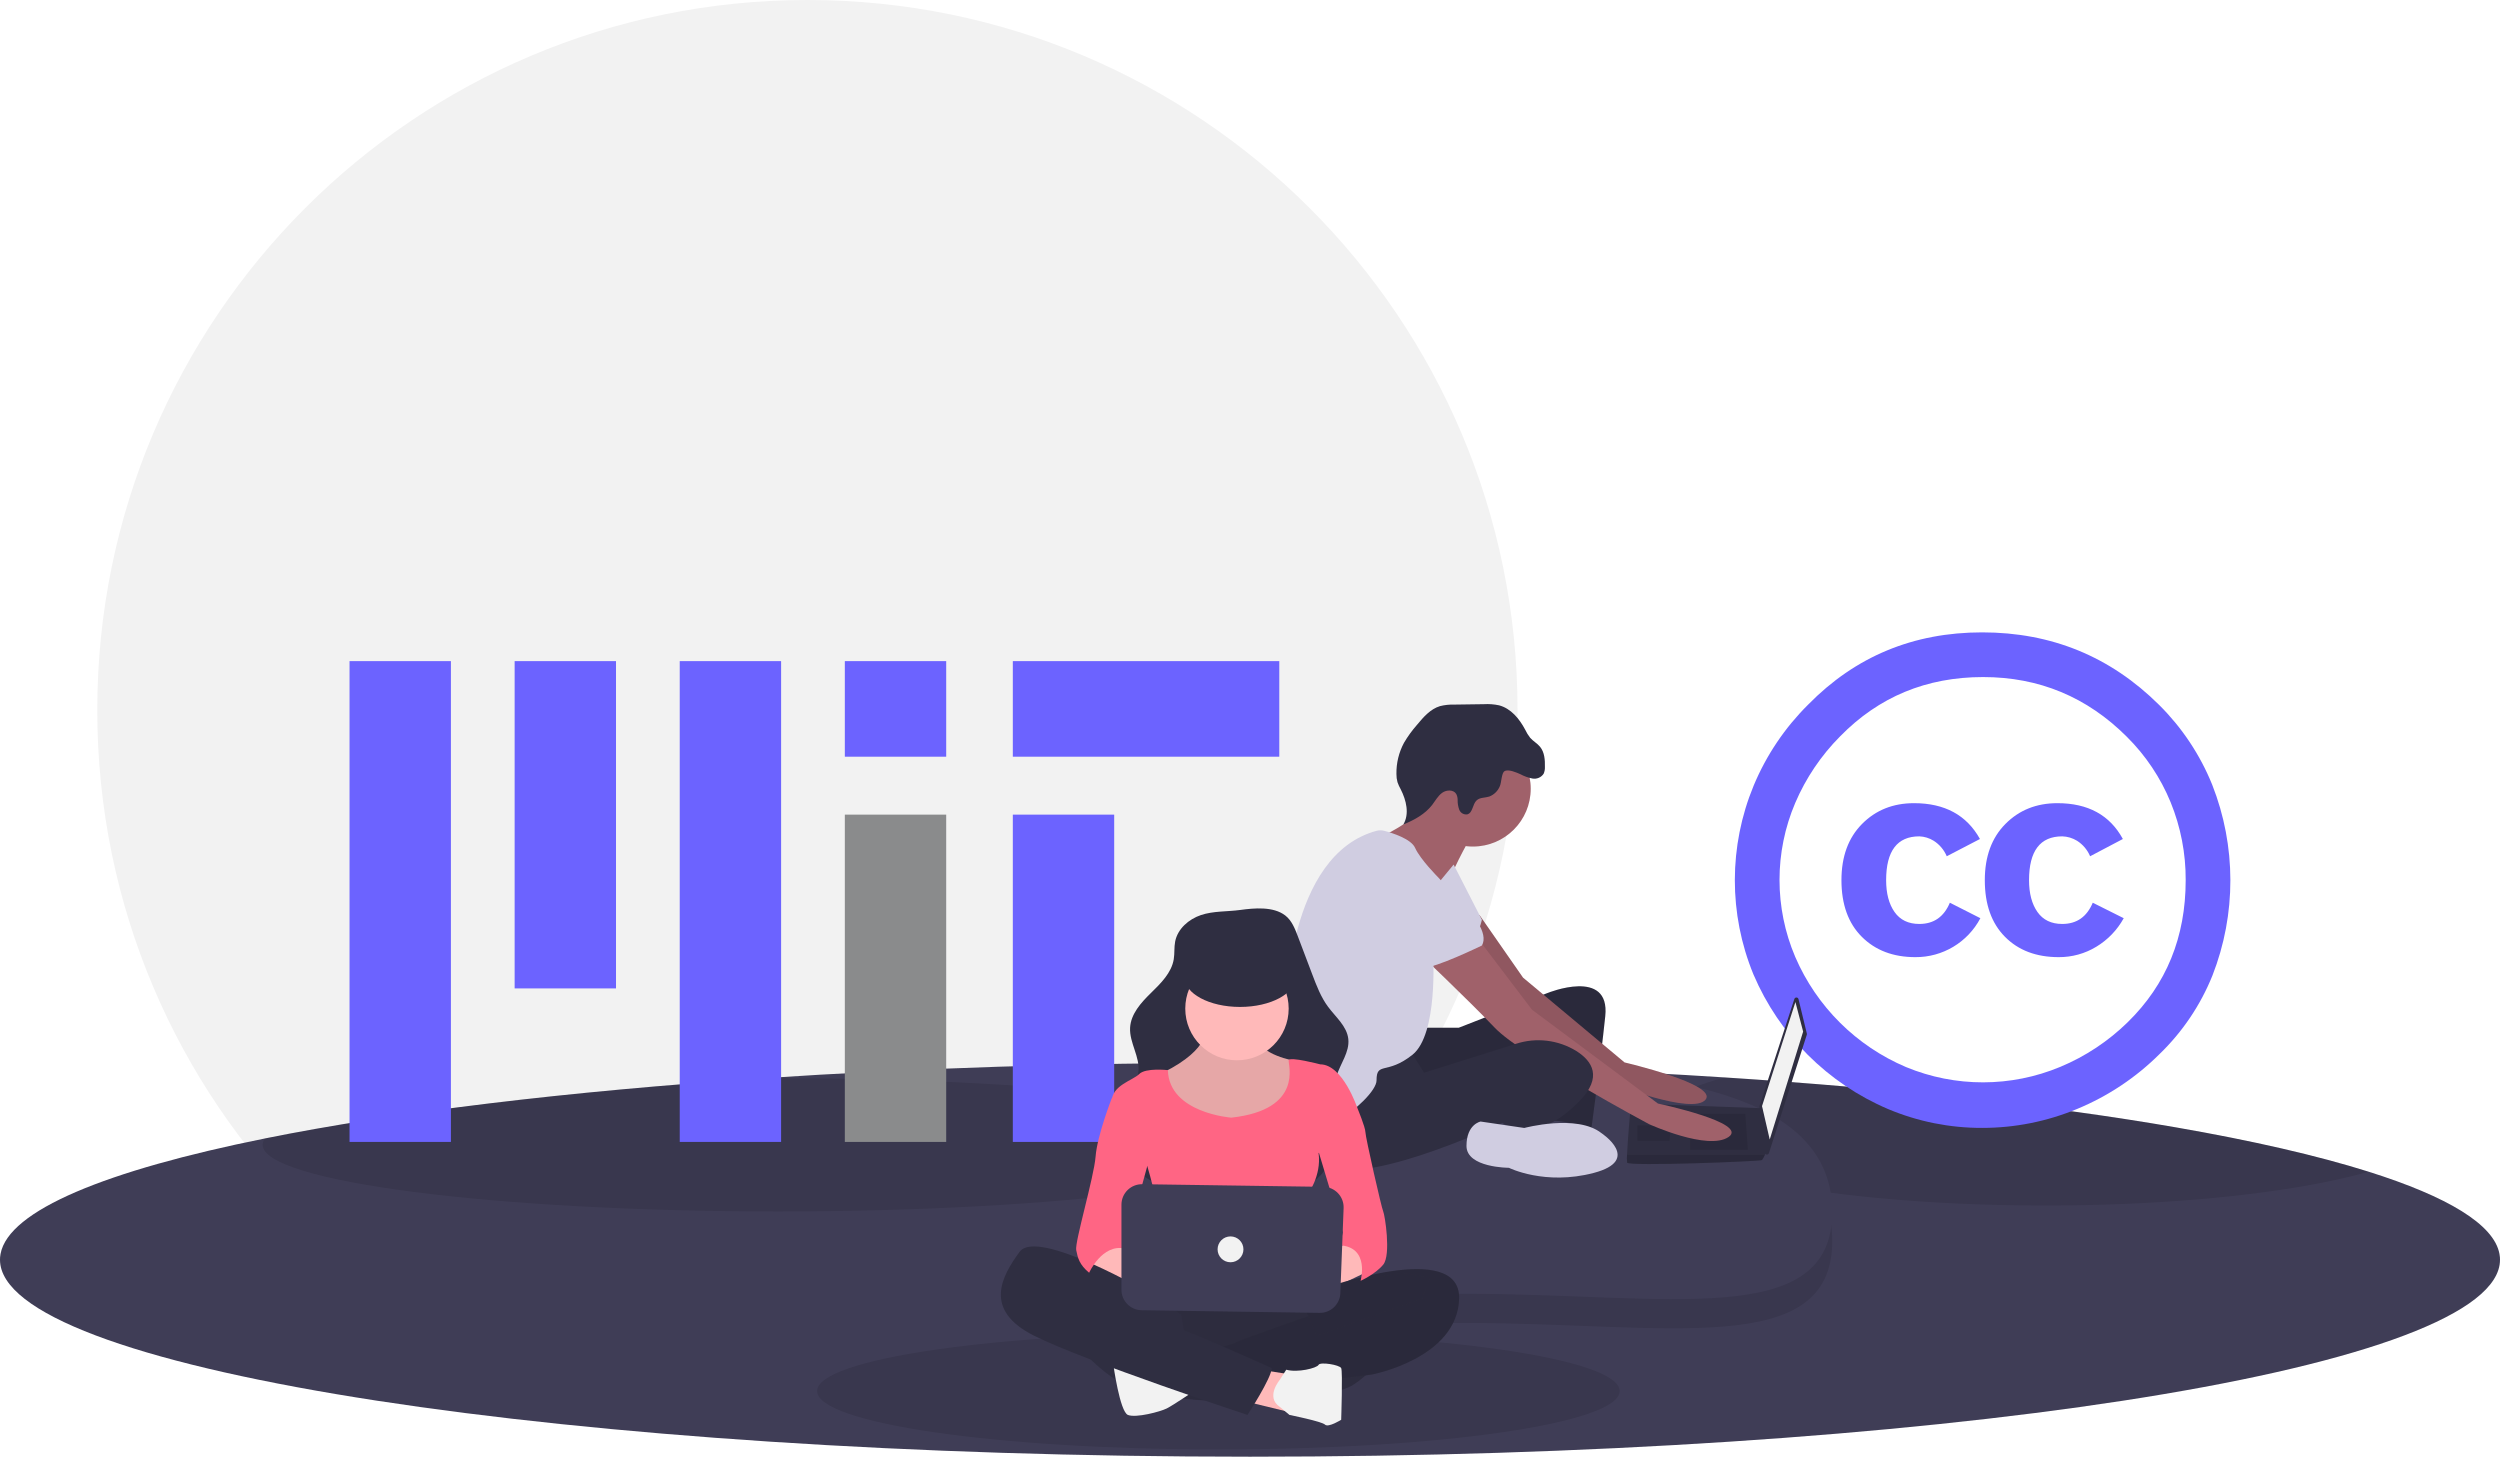
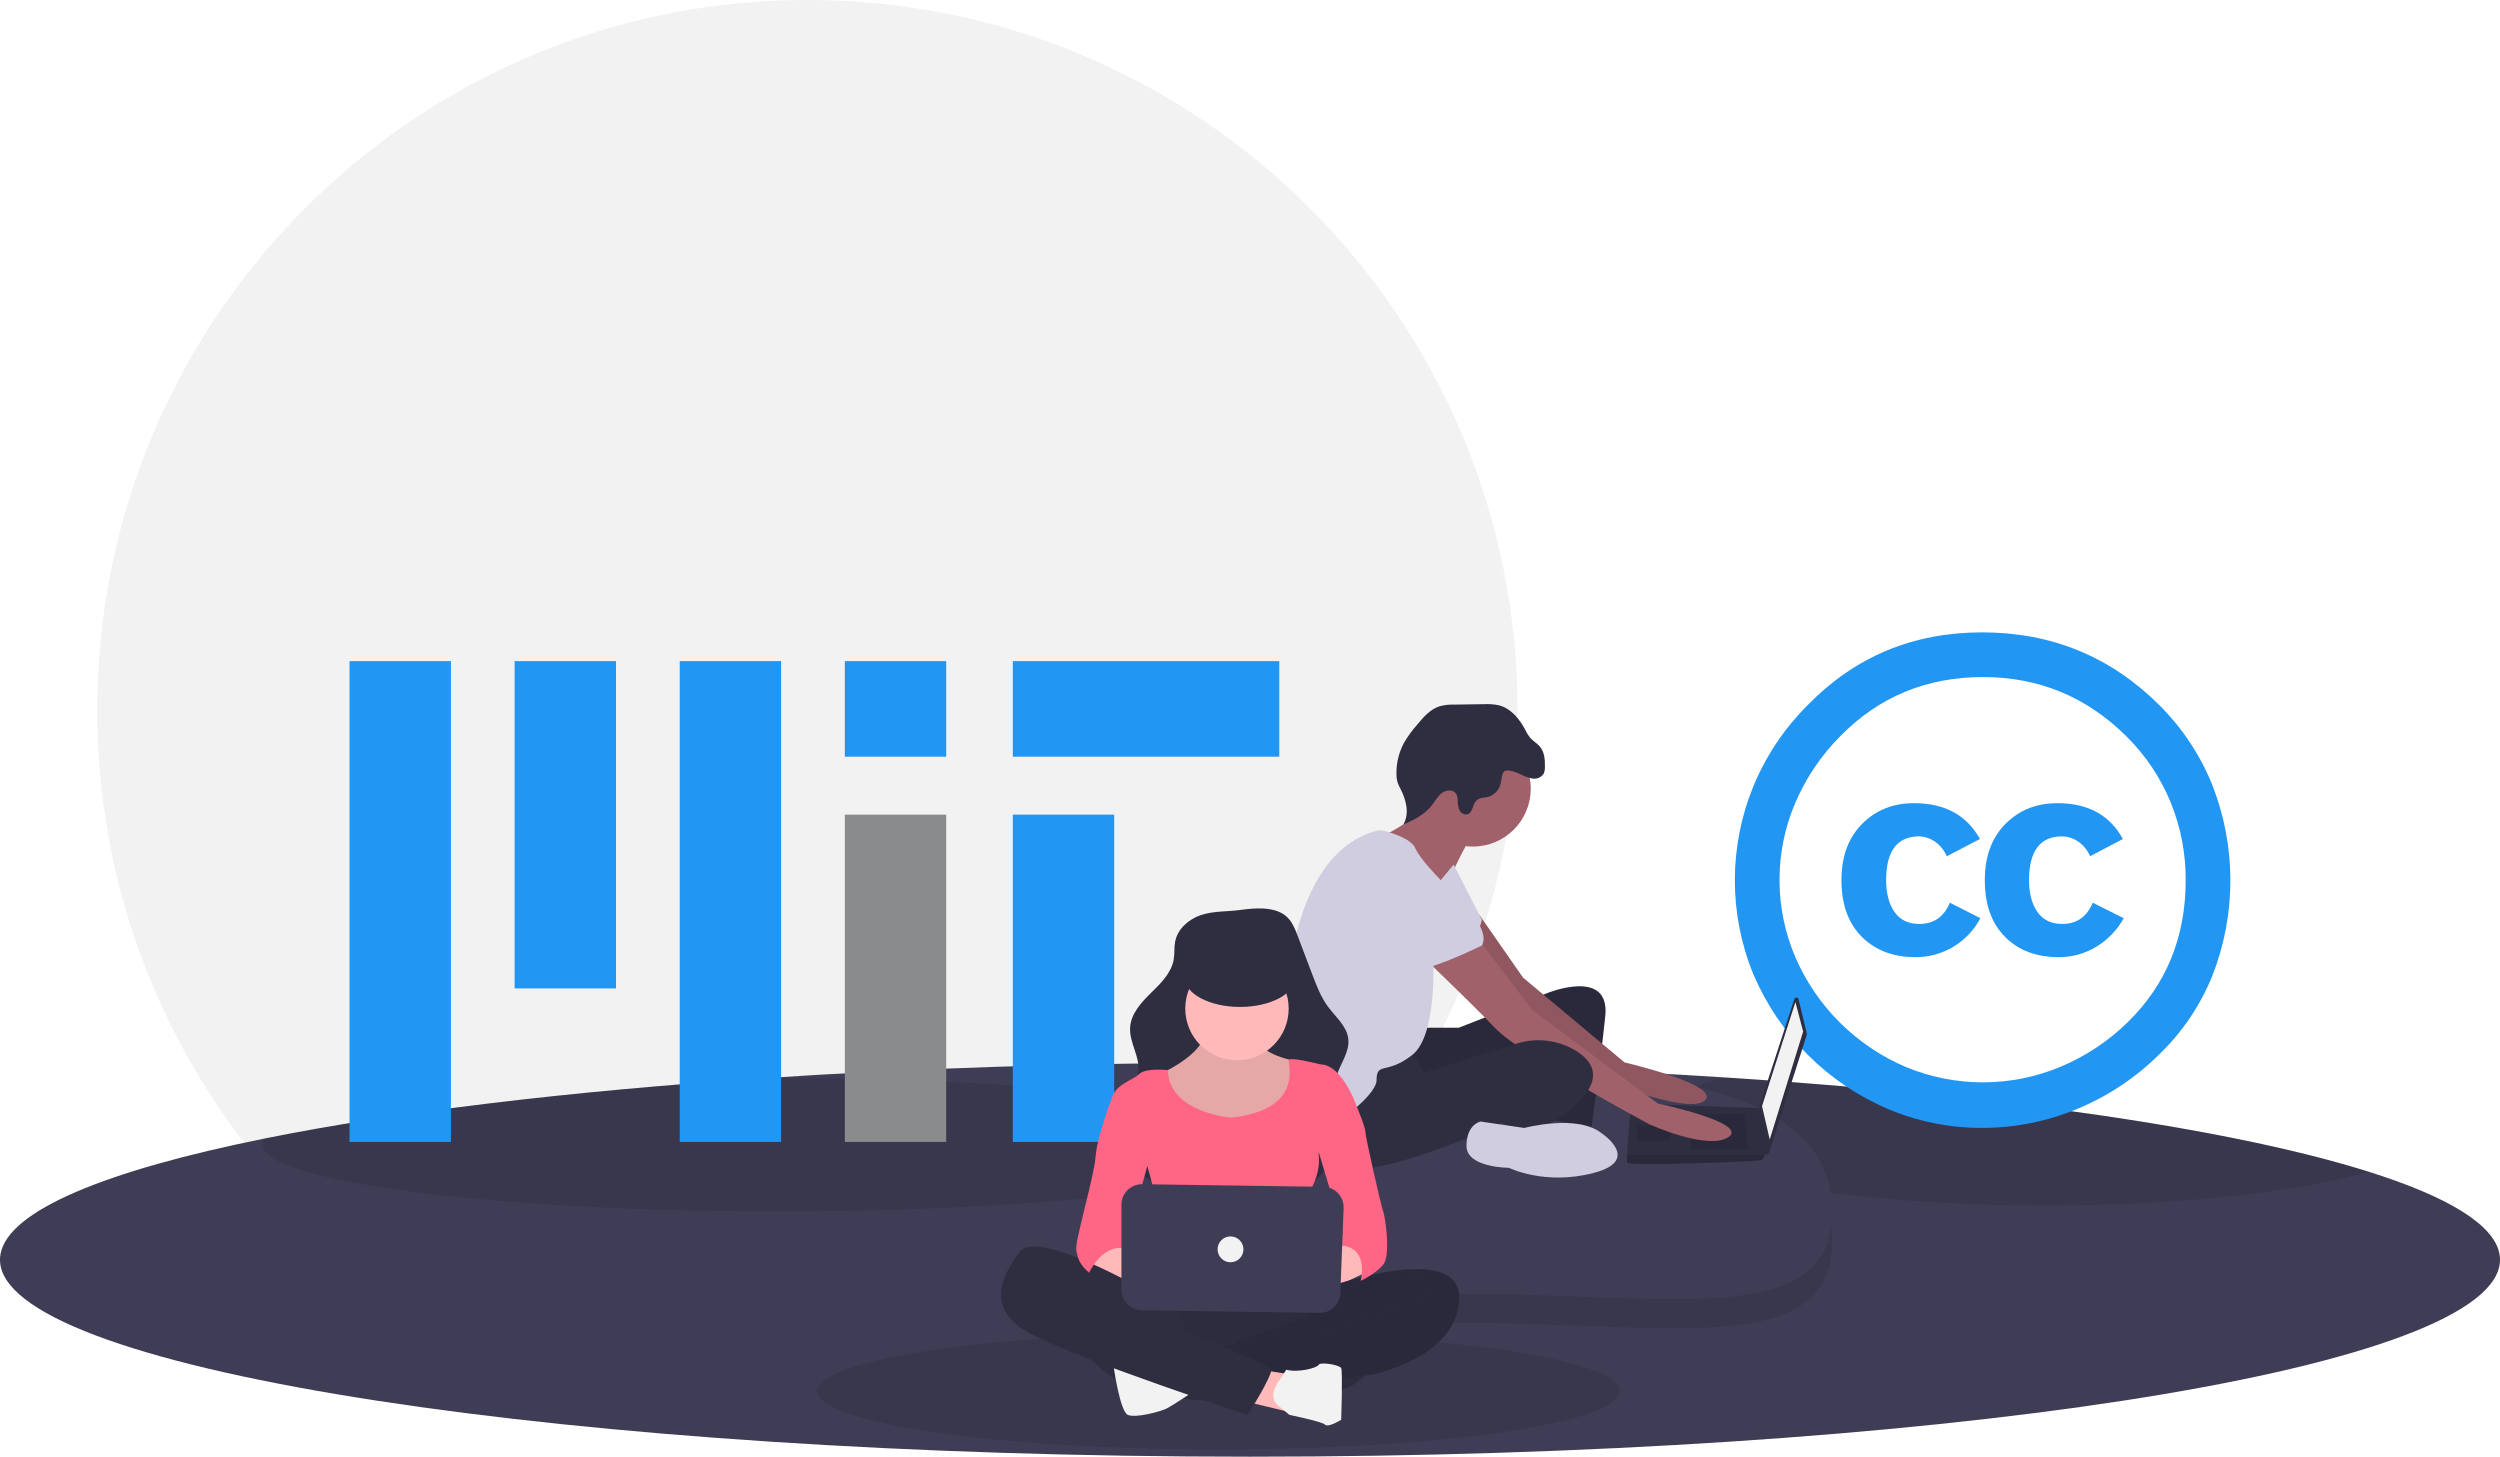
<svg xmlns="http://www.w3.org/2000/svg" id="a58ef234-55dd-4456-b368-278f056cc5c7" data-name="Layer 1" width="1028" height="598.997" viewBox="0 0 1028 598.997">
  <circle cx="332.005" cy="292.004" r="292.004" fill="#f2f2f2" />
  <path d="M1114,668.499a13.69,13.69,0,0,1-.17,2.12c-7.14,43.76-234.46,78.88-513.83,78.88s-506.69-35.12-513.83-78.88a13.675,13.675,0,0,1-.17-2.12c0-.2,0-.41.02-.61,0-.11.01-.21.01-.32a.489.489,0,0,0,.01-.12c.04-.45.1-.88.18-1.32,3.26-17.89,43.35-34.33,108.74-47.5,53.48-10.77,123.89-19.36,204.93-24.76,61.5-4.1,129.12-6.37,200.11-6.37,57.12,0,112.06,1.47,163.38,4.17h.02q16.11.855,31.74,1.87c71.33,4.62,134.63,11.69,185.63,20.54,31.37,5.45,58.1,11.58,79.19,18.22h.01c32.46,10.23,51.6,21.7,53.81,33.83.08.44.14.87.18,1.32a.487.487,0,0,0,.01.12c0,.11.01.21.01.32C1114,668.089,1114,668.299,1114,668.499Z" transform="translate(-86 -150.5013)" fill="#3f3d56" />
  <ellipse cx="501" cy="571.997" rx="165" ry="24" opacity="0.1" />
  <path d="M1059.96,632.299c-5.77,1.65-12.27,3.18-19.4,4.58-29.36,5.78-69.42,9.33-113.53,9.33-49.28,0-93.45-4.43-123.38-11.44-24.84-5.82-39.88-13.39-39.88-21.7,0-7.3,11.64-14.06,31.37-19.53,71.33,4.62,134.63,11.69,185.63,20.54C1012.14,619.529,1038.87,625.659,1059.96,632.299Z" transform="translate(-86 -150.5013)" opacity="0.1" />
  <path d="M618,621.249c0,15.13-94.92,27.4-212,27.4s-212-12.27-212-27.4a4.372,4.372,0,0,1,.96-2.62c53.48-10.77,123.89-19.36,204.93-24.76q3.045-.015,6.11-.01C523.08,593.859,618,606.119,618,621.249Z" transform="translate(-86 -150.5013)" opacity="0.1" />
-   <rect x="416.472" y="334.975" width="41.685" height="134.584" fill="#6c63ff" />
-   <rect x="279.506" y="271.851" width="41.685" height="197.708" fill="#6c63ff" />
-   <rect x="143.73" y="271.851" width="41.685" height="197.708" fill="#6c63ff" />
-   <rect x="211.618" y="271.851" width="41.685" height="134.584" fill="#6c63ff" />
-   <rect x="347.393" y="271.851" width="41.685" height="39.303" fill="#6c63ff" />
+   <rect x="416.472" y="334.975" width="41.685" height="134.584" fill="#2196f3" />
+   <rect x="279.506" y="271.851" width="41.685" height="197.708" fill="#2196f3" />
+   <rect x="143.73" y="271.851" width="41.685" height="197.708" fill="#2196f3" />
+   <rect x="211.618" y="271.851" width="41.685" height="134.584" fill="#2196f3" />
+   <rect x="347.393" y="271.851" width="41.685" height="39.303" fill="#2196f3" />
  <rect x="347.393" y="334.975" width="41.685" height="134.584" fill="#8a8b8c" />
-   <rect x="416.472" y="271.851" width="109.573" height="39.303" fill="#6c63ff" />
-   <path d="M901.062,410.53q42.748,0,72.774,29.839A97.983,97.983,0,0,1,995.668,473.208a107.346,107.346,0,0,1,.096,78.409,93.533,93.533,0,0,1-21.739,32.294,104.704,104.704,0,0,1-33.841,22.561,101.425,101.425,0,0,1-39.114,7.823,99.015,99.015,0,0,1-38.662-7.734A104.845,104.845,0,0,1,807.007,551.165a101.764,101.764,0,0,1,.089-77.594A102.307,102.307,0,0,1,829.565,440.185Q858.674,410.537,901.062,410.53Zm.369,18.377q-34.93,0-58.768,24.379A87.595,87.595,0,0,0,824.197,480.668a80.789,80.789,0,0,0,0,63.311,86.249,86.249,0,0,0,45.577,45.31,82.687,82.687,0,0,0,63.41-.089,87.995,87.995,0,0,0,27.741-18.374q23.831-23.287,23.828-58.405a83.659,83.659,0,0,0-6.186-32.02,81.465,81.465,0,0,0-18.002-26.929Q935.989,428.909,901.431,428.908Zm-1.277,66.591-13.649,7.097a14.006,14.006,0,0,0-5.365-6.368,12.087,12.087,0,0,0-5.916-1.818q-13.64,0-13.646,18.011,0,8.186,3.454,13.095,3.458,4.914,10.192,4.916,8.916,0,12.557-8.733l12.551,6.368a29.99,29.99,0,0,1-26.745,16.012q-13.644,0-22.016-8.37-8.367-8.367-8.367-23.284,0-14.557,8.46-23.105,8.458-8.549,21.38-8.552Q891.97,480.757,900.155,495.498Zm58.765,0-13.465,7.097a13.992,13.992,0,0,0-5.368-6.368,12.373,12.373,0,0,0-6.094-1.818q-13.644,0-13.649,18.011,0,8.186,3.458,13.095,3.453,4.914,10.192,4.916,8.907,0,12.548-8.733l12.735,6.368a31.277,31.277,0,0,1-11.274,11.736,29.398,29.398,0,0,1-15.464,4.276q-13.831,0-22.099-8.37-8.291-8.367-8.284-23.284,0-14.557,8.463-23.105,8.453-8.549,21.373-8.552Q950.912,480.757,958.919,495.498Z" transform="translate(-86 -150.5013)" fill="#6c63ff" />
+   <rect x="416.472" y="271.851" width="109.573" height="39.303" fill="#2196f3" />
+   <path d="M901.062,410.53q42.748,0,72.774,29.839A97.983,97.983,0,0,1,995.668,473.208a107.346,107.346,0,0,1,.096,78.409,93.533,93.533,0,0,1-21.739,32.294,104.704,104.704,0,0,1-33.841,22.561,101.425,101.425,0,0,1-39.114,7.823,99.015,99.015,0,0,1-38.662-7.734A104.845,104.845,0,0,1,807.007,551.165a101.764,101.764,0,0,1,.089-77.594A102.307,102.307,0,0,1,829.565,440.185Q858.674,410.537,901.062,410.53Zm.369,18.377q-34.93,0-58.768,24.379A87.595,87.595,0,0,0,824.197,480.668a80.789,80.789,0,0,0,0,63.311,86.249,86.249,0,0,0,45.577,45.31,82.687,82.687,0,0,0,63.41-.089,87.995,87.995,0,0,0,27.741-18.374q23.831-23.287,23.828-58.405a83.659,83.659,0,0,0-6.186-32.02,81.465,81.465,0,0,0-18.002-26.929Q935.989,428.909,901.431,428.908Zm-1.277,66.591-13.649,7.097a14.006,14.006,0,0,0-5.365-6.368,12.087,12.087,0,0,0-5.916-1.818q-13.64,0-13.646,18.011,0,8.186,3.454,13.095,3.458,4.914,10.192,4.916,8.916,0,12.557-8.733l12.551,6.368a29.99,29.99,0,0,1-26.745,16.012q-13.644,0-22.016-8.37-8.367-8.367-8.367-23.284,0-14.557,8.46-23.105,8.458-8.549,21.38-8.552Q891.97,480.757,900.155,495.498Zm58.765,0-13.465,7.097a13.992,13.992,0,0,0-5.368-6.368,12.373,12.373,0,0,0-6.094-1.818q-13.644,0-13.649,18.011,0,8.186,3.458,13.095,3.453,4.914,10.192,4.916,8.907,0,12.548-8.733l12.735,6.368a31.277,31.277,0,0,1-11.274,11.736,29.398,29.398,0,0,1-15.464,4.276q-13.831,0-22.099-8.37-8.291-8.367-8.284-23.284,0-14.557,8.463-23.105,8.453-8.549,21.373-8.552Q950.912,480.757,958.919,495.498Z" transform="translate(-86 -150.5013)" fill="#2196f3" />
  <path d="M839.417,660.837c0,48.737-67.934,33.663-151.113,33.663s-150.104,15.075-150.104-33.663,67.925-59.337,151.104-59.337S839.417,612.099,839.417,660.837Z" transform="translate(-86 -150.5013)" opacity="0.1" />
  <path d="M839.417,648.837c0,48.737-67.934,33.663-151.113,33.663s-150.104,15.075-150.104-33.663,67.925-59.337,151.104-59.337S839.417,600.099,839.417,648.837Z" transform="translate(-86 -150.5013)" fill="#3f3d56" />
  <path d="M825.542,561.343l3.434,14.164a.885.885,0,0,1-.017.478l-15.575,48.673a.885.885,0,0,1-1.722-.17l-2.155-18.961a.885.885,0,0,1,.038-.374l14.297-43.876A.885.885,0,0,1,825.542,561.343Z" transform="translate(-86 -150.5013)" fill="#2f2e41" />
  <polygon points="738.278 412.038 741.449 424.19 727.711 468.572 724.541 454.835 738.278 412.038" fill="#f2f2f2" />
  <path d="M755.064,628.584c.528,1.585,54.949-.528,55.477-1.057a11.469,11.469,0,0,0,1.162-2.113c.497-1.057.951-2.113.951-2.113l-2.113-17.108L756.649,604.279s-1.347,14.498-1.622,21.134A15.853,15.853,0,0,0,755.064,628.584Z" transform="translate(-86 -150.5013)" fill="#2f2e41" />
  <polygon points="717.673 458.005 718.729 472.799 694.953 472.799 694.953 458.005 717.673 458.005" opacity="0.1" />
  <polygon points="687.028 462.76 687.17 462.732 686.5 469.1 673.291 469.1 673.291 462.76 687.028 462.76" opacity="0.1" />
  <path d="M755.064,628.584c.528,1.585,54.949-.528,55.477-1.057a11.469,11.469,0,0,0,1.162-2.113H755.027A15.853,15.853,0,0,0,755.064,628.584Z" transform="translate(-86 -150.5013)" opacity="0.1" />
  <path d="M671.055,573.106h14.794l36.457-14.266s25.889-10.567,23.776,9.51S740.27,615.375,740.27,615.375s-11.624-5.284-17.964-3.698-2.113-32.23-2.113-32.23-51.779,24.833-56.534,21.663-5.812-25.361-5.812-25.361Z" transform="translate(-86 -150.5013)" fill="#2f2e41" />
  <path d="M671.055,573.106h14.794l36.457-14.266s25.889-10.567,23.776,9.51S740.27,615.375,740.27,615.375s-11.624-5.284-17.964-3.698-2.113-32.23-2.113-32.23-51.779,24.833-56.534,21.663-5.812-25.361-5.812-25.361Z" transform="translate(-86 -150.5013)" opacity="0.1" />
  <path d="M694.363,526.777l17.904,25.723,41.74,34.871s38.57,8.982,33.286,15.322-37.513-6.34-37.513-6.34S701.7,561.483,700.115,558.841s-19.021-27.474-19.021-27.474Z" transform="translate(-86 -150.5013)" fill="#a0616a" />
  <path d="M694.363,526.777l17.904,25.723,41.74,34.871s38.57,8.982,33.286,15.322-37.513-6.34-37.513-6.34S701.7,561.483,700.115,558.841s-19.021-27.474-19.021-27.474Z" transform="translate(-86 -150.5013)" opacity="0.1" />
  <circle cx="605.661" cy="324.331" r="23.776" fill="#a0616a" />
  <path d="M690.076,495.967s-7.925,13.737-9.51,21.134-23.776-14.794-23.776-14.794l-2.906-7.661s20.87-9.775,19.285-17.7S690.076,495.967,690.076,495.967Z" transform="translate(-86 -150.5013)" fill="#a0616a" />
  <path d="M683.736,506.005l11.624,22.719s-2.642,11.095-6.869,12.152-22.191-13.737-22.191-13.737Z" transform="translate(-86 -150.5013)" fill="#d0cde1" />
  <path d="M694.303,537.178l21.663,28.531,51.779,38.57s37.513,7.925,29.06,13.737-32.758-5.284-32.758-5.284-52.307-28.003-63.403-39.627-31.701-31.173-31.701-31.173Z" transform="translate(-86 -150.5013)" fill="#a0616a" />
  <path d="M665.244,581.56l6.34,10.039,37.839-11.905a29.751,29.751,0,0,1,24.771,2.989c6.604,4.161,10.831,10.765,1.321,20.54-19.021,19.549-31.701,8.982-31.701,8.982s-63.931,30.116-74.498,15.322-11.095-22.191-11.095-22.191S658.903,579.975,665.244,581.56Z" transform="translate(-86 -150.5013)" fill="#2f2e41" />
  <path d="M744.497,616.432s16.907,11.095-3.17,16.379-34.871-2.113-34.871-2.113-17.436,0-17.436-8.982,5.812-10.039,5.812-10.039l17.964,2.642S734.458,608.506,744.497,616.432Z" transform="translate(-86 -150.5013)" fill="#d0cde1" />
  <path d="M711.166,468.851a17.728,17.728,0,0,0,4.982,1.785,4.548,4.548,0,0,0,4.595-1.969,6.181,6.181,0,0,0,.522-2.795c.064-2.901-.146-6.038-1.985-8.283-1.17-1.429-2.878-2.33-4.089-3.724a17.598,17.598,0,0,1-2.067-3.378c-2.356-4.424-5.843-8.676-10.69-9.951a23.183,23.183,0,0,0-6.24-.477l-12.206.172a21.251,21.251,0,0,0-5.872.632c-3.929,1.188-6.789,4.492-9.409,7.651a47.851,47.851,0,0,0-5.396,7.448,26.133,26.133,0,0,0-3.098,12.804,11.98,11.98,0,0,0,.439,3.388,18.801,18.801,0,0,0,1.332,2.925c2.289,4.496,3.648,10.112,1.07,14.449,4.478-1.829,8.909-4.228,11.863-8.058,1.321-1.714,2.358-3.72,4.119-4.977s4.631-1.367,5.761.479a5.163,5.163,0,0,1,.583,2.418,11.084,11.084,0,0,0,.668,4.081,3.058,3.058,0,0,0,3.322,1.896c2.3-.648,2.08-4.179,3.852-5.782,1.346-1.218,3.422-.985,5.15-1.538a7.643,7.643,0,0,0,4.387-4.321c.655-1.468.645-5.31,1.884-6.105C706.194,466.625,709.726,468.21,711.166,468.851Z" transform="translate(-86 -150.5013)" fill="#2f2e41" />
  <path d="M651.996,492.139a6.271,6.271,0,0,1,3.264.008c3.392.911,10.995,3.321,12.625,6.989,2.113,4.755,9.51,12.152,9.51,12.152s10.039,10.039,7.925,16.907-10.039,14.794-10.039,14.794,2.113,32.758-8.454,41.212-14.794,2.642-14.794,10.567-32.758,32.758-39.098,17.436c0,0,3.17-28.531,2.113-38.57C614.008,563.741,615.533,502.011,651.996,492.139Z" transform="translate(-86 -150.5013)" fill="#d0cde1" />
  <path d="M668.942,505.477s32.23,23.776,26.418,33.815c0,0-19.549,9.51-23.776,8.982s-20.606-19.021-24.833-20.606S640.411,497.552,668.942,505.477Z" transform="translate(-86 -150.5013)" fill="#d0cde1" />
  <path d="M579.811,526.783c-5.013,1.693-9.554,5.652-10.58,10.843-.476,2.406-.184,4.907-.585,7.327-.929,5.612-5.334,9.897-9.396,13.878s-8.258,8.606-8.555,14.286c-.325,6.22,4.186,12.047,3.406,18.226-.907,7.179-8.489,11.831-10.364,18.82-1.252,4.667.282,9.694,2.805,13.815,4.809,7.852,13.028,13.183,21.781,16.041s18.075,3.459,27.282,3.556c11.211.117,23.383-.845,31.806-8.244a25.48,25.48,0,0,0,8.459-16.588c.8-8.571-2.777-17.426-.31-25.673,1.553-5.19,5.447-9.93,4.866-15.316-.568-5.266-5.168-8.999-8.323-13.253-2.946-3.972-4.734-8.663-6.486-13.288l-5.995-15.824c-1.178-3.111-2.473-6.382-5.099-8.424-4.917-3.822-12.822-3.071-18.572-2.283C590.619,525.412,584.94,525.051,579.811,526.783Z" transform="translate(-86 -150.5013)" fill="#2f2e41" />
  <path d="M581.688,572.877s2.657,8.637-17.274,18.602,1.993,20.595,1.993,20.595l23.253,5.315s23.917-3.322,26.575-7.308,7.308-17.274,5.979-19.267a31.061,31.061,0,0,0-3.322-3.986s-15.945-2.657-15.281-9.966S581.688,572.877,581.688,572.877Z" transform="translate(-86 -150.5013)" fill="#ffb9b9" />
  <path d="M581.688,572.877s2.657,8.637-17.274,18.602,1.993,20.595,1.993,20.595l23.253,5.315s23.917-3.322,26.575-7.308,7.308-17.274,5.979-19.267a31.061,31.061,0,0,0-3.322-3.986s-15.945-2.657-15.281-9.966S581.688,572.877,581.688,572.877Z" transform="translate(-86 -150.5013)" opacity="0.1" />
  <circle cx="508.643" cy="414.736" r="21.26" fill="#ffb9b9" />
  <path d="M592.318,610.082s-25.604-1.872-26.089-19.539c0,0-9.122-1.057-11.78,1.601s-11.294,4.651-11.294,11.294,14.616,26.575,14.616,26.575,7.972,26.575,4.651,31.225-3.986,16.609-3.986,16.609,33.218-2.657,38.533,0,26.575,2.657,27.904,0-1.329-35.876-1.329-35.876,5.979-7.972,4.651-17.274L644.139,606.096s-5.979-17.938-15.281-17.938c0,0-12.623-3.322-12.955-1.661S622.215,606.76,592.318,610.082Z" transform="translate(-86 -150.5013)" fill="#ff6584" />
  <path d="M532.525,668.547s5.979,9.301,21.26,11.294,17.938-3.322,16.609-4.651-17.274-7.308-17.274-7.308l-9.301-7.308Z" transform="translate(-86 -150.5013)" fill="#ffb9b9" />
  <path d="M641.481,660.574l-17.274,9.966s-22.589-1.329-13.952,5.315,24.582,3.986,24.582,3.986l15.281-7.308Z" transform="translate(-86 -150.5013)" fill="#ffb9b9" />
  <path d="M555.113,677.848s-15.945,39.198,3.322,45.177,72.416,4.651,84.375-3.322,15.281-18.602,13.287-21.924-15.281-12.623-24.582-13.287S555.113,677.848,555.113,677.848Z" transform="translate(-86 -150.5013)" fill="#2f2e41" />
  <path d="M555.113,677.848s-15.945,39.198,3.322,45.177,72.416,4.651,84.375-3.322,15.281-18.602,13.287-21.924-15.281-12.623-24.582-13.287S555.113,677.848,555.113,677.848Z" transform="translate(-86 -150.5013)" opacity="0.05" />
  <path d="M630.378,680.283s56.281-20.373,55.617,4.208-35.876,31.225-35.876,31.225l-10.63,1.329-58.465,1.993s1.993-10.63-2.657-11.959c0,0,15.281-3.986,15.945-4.651s38.533-13.952,41.191-14.616,10.63-5.979,16.609-5.315c0,0,6.644-5.315,13.952-3.986l-20.595,1.329Z" transform="translate(-86 -150.5013)" fill="#2f2e41" />
  <path d="M630.378,680.283s56.281-20.373,55.617,4.208-35.876,31.225-35.876,31.225l-10.63,1.329-58.465,1.993s1.993-10.63-2.657-11.959c0,0,15.281-3.986,15.945-4.651s38.533-13.952,41.191-14.616,10.63-5.979,16.609-5.315c0,0,6.644-5.315,13.952-3.986l-20.595,1.329Z" transform="translate(-86 -150.5013)" opacity="0.1" />
  <polygon points="534.434 533.081 541.53 549.271 584.714 533.99 588.036 525.354 576.741 523.36 554.035 527.347 544.187 530.004 534.434 533.081" fill="#2f2e41" />
  <polygon points="534.434 533.081 541.53 549.271 584.714 533.99 588.036 525.354 576.741 523.36 554.035 527.347 544.187 530.004 534.434 533.081" opacity="0.1" />
  <path d="M528.538,703.094s12.623,15.945,27.239,19.931,22.589-1.329,22.589-1.329L573.716,703.094l-1.993-11.959L563.086,685.156l-17.274-7.972-20.595-6.644s-8.637-1.329-8.637,0,7.972,21.26,7.972,21.26Z" transform="translate(-86 -150.5013)" fill="#2f2e41" />
  <path d="M543.819,711.731s2.657,19.267,5.979,20.595,13.287-1.329,15.945-2.657,11.691-7.459,11.691-7.459S545.812,710.402,543.819,711.731Z" transform="translate(-86 -150.5013)" fill="#f2f2f2" />
  <polygon points="518.277 563.223 530.9 565.216 529.571 580.496 511.964 576.22 518.277 563.223" fill="#ffb9b9" />
  <path d="M612.186,717.977s-5.916,7.042.063,11.028l3.986,3.322s13.287,2.657,14.616,3.986,6.644-1.993,6.644-1.993.664-19.931,0-21.26-8.637-2.657-9.301-1.329-8.637,3.322-13.287,1.993Z" transform="translate(-86 -150.5013)" fill="#f2f2f2" />
  <path d="M559.099,682.499s-46.506-27.239-53.814-17.274-15.281,23.917,5.979,34.547,87.697,32.554,87.697,32.554,9.966-15.281,9.966-19.267c0,0-35.212-15.945-41.191-17.274s-29.897-16.609-33.219-17.938-7.972-5.315-7.972-5.315Z" transform="translate(-86 -150.5013)" fill="#2f2e41" />
  <path d="M545.812,600.117l-2.657,1.993s-5.979,15.281-6.644,23.917-8.637,35.212-7.972,38.533,1.329,5.979,5.315,9.301c0,0,5.315-11.959,14.616-9.966l11.294-41.191Z" transform="translate(-86 -150.5013)" fill="#ff6584" />
  <path d="M638.824,600.117l5.315,5.979s3.322,7.972,3.322,9.966,6.644,31.225,7.308,32.554,3.322,17.938,0,21.924-9.301,6.644-9.301,6.644,3.986-13.952-8.637-14.616l1.329-5.315-11.959-39.862Z" transform="translate(-86 -150.5013)" fill="#ff6584" />
  <path d="M547.141,645.858v34.995a8.413,8.413,0,0,0,8.289,8.413l73.185,1.084a8.413,8.413,0,0,0,8.532-8.089l1.346-34.999a8.413,8.413,0,0,0-8.285-8.736l-74.531-1.08A8.413,8.413,0,0,0,547.141,645.858Z" transform="translate(-86 -150.5013)" fill="#3f3d56" />
  <ellipse cx="509.89" cy="401.732" rx="22.884" ry="12.322" fill="#2f2e41" />
  <circle cx="505.986" cy="513.727" r="5.315" fill="#f2f2f2" />
</svg>
